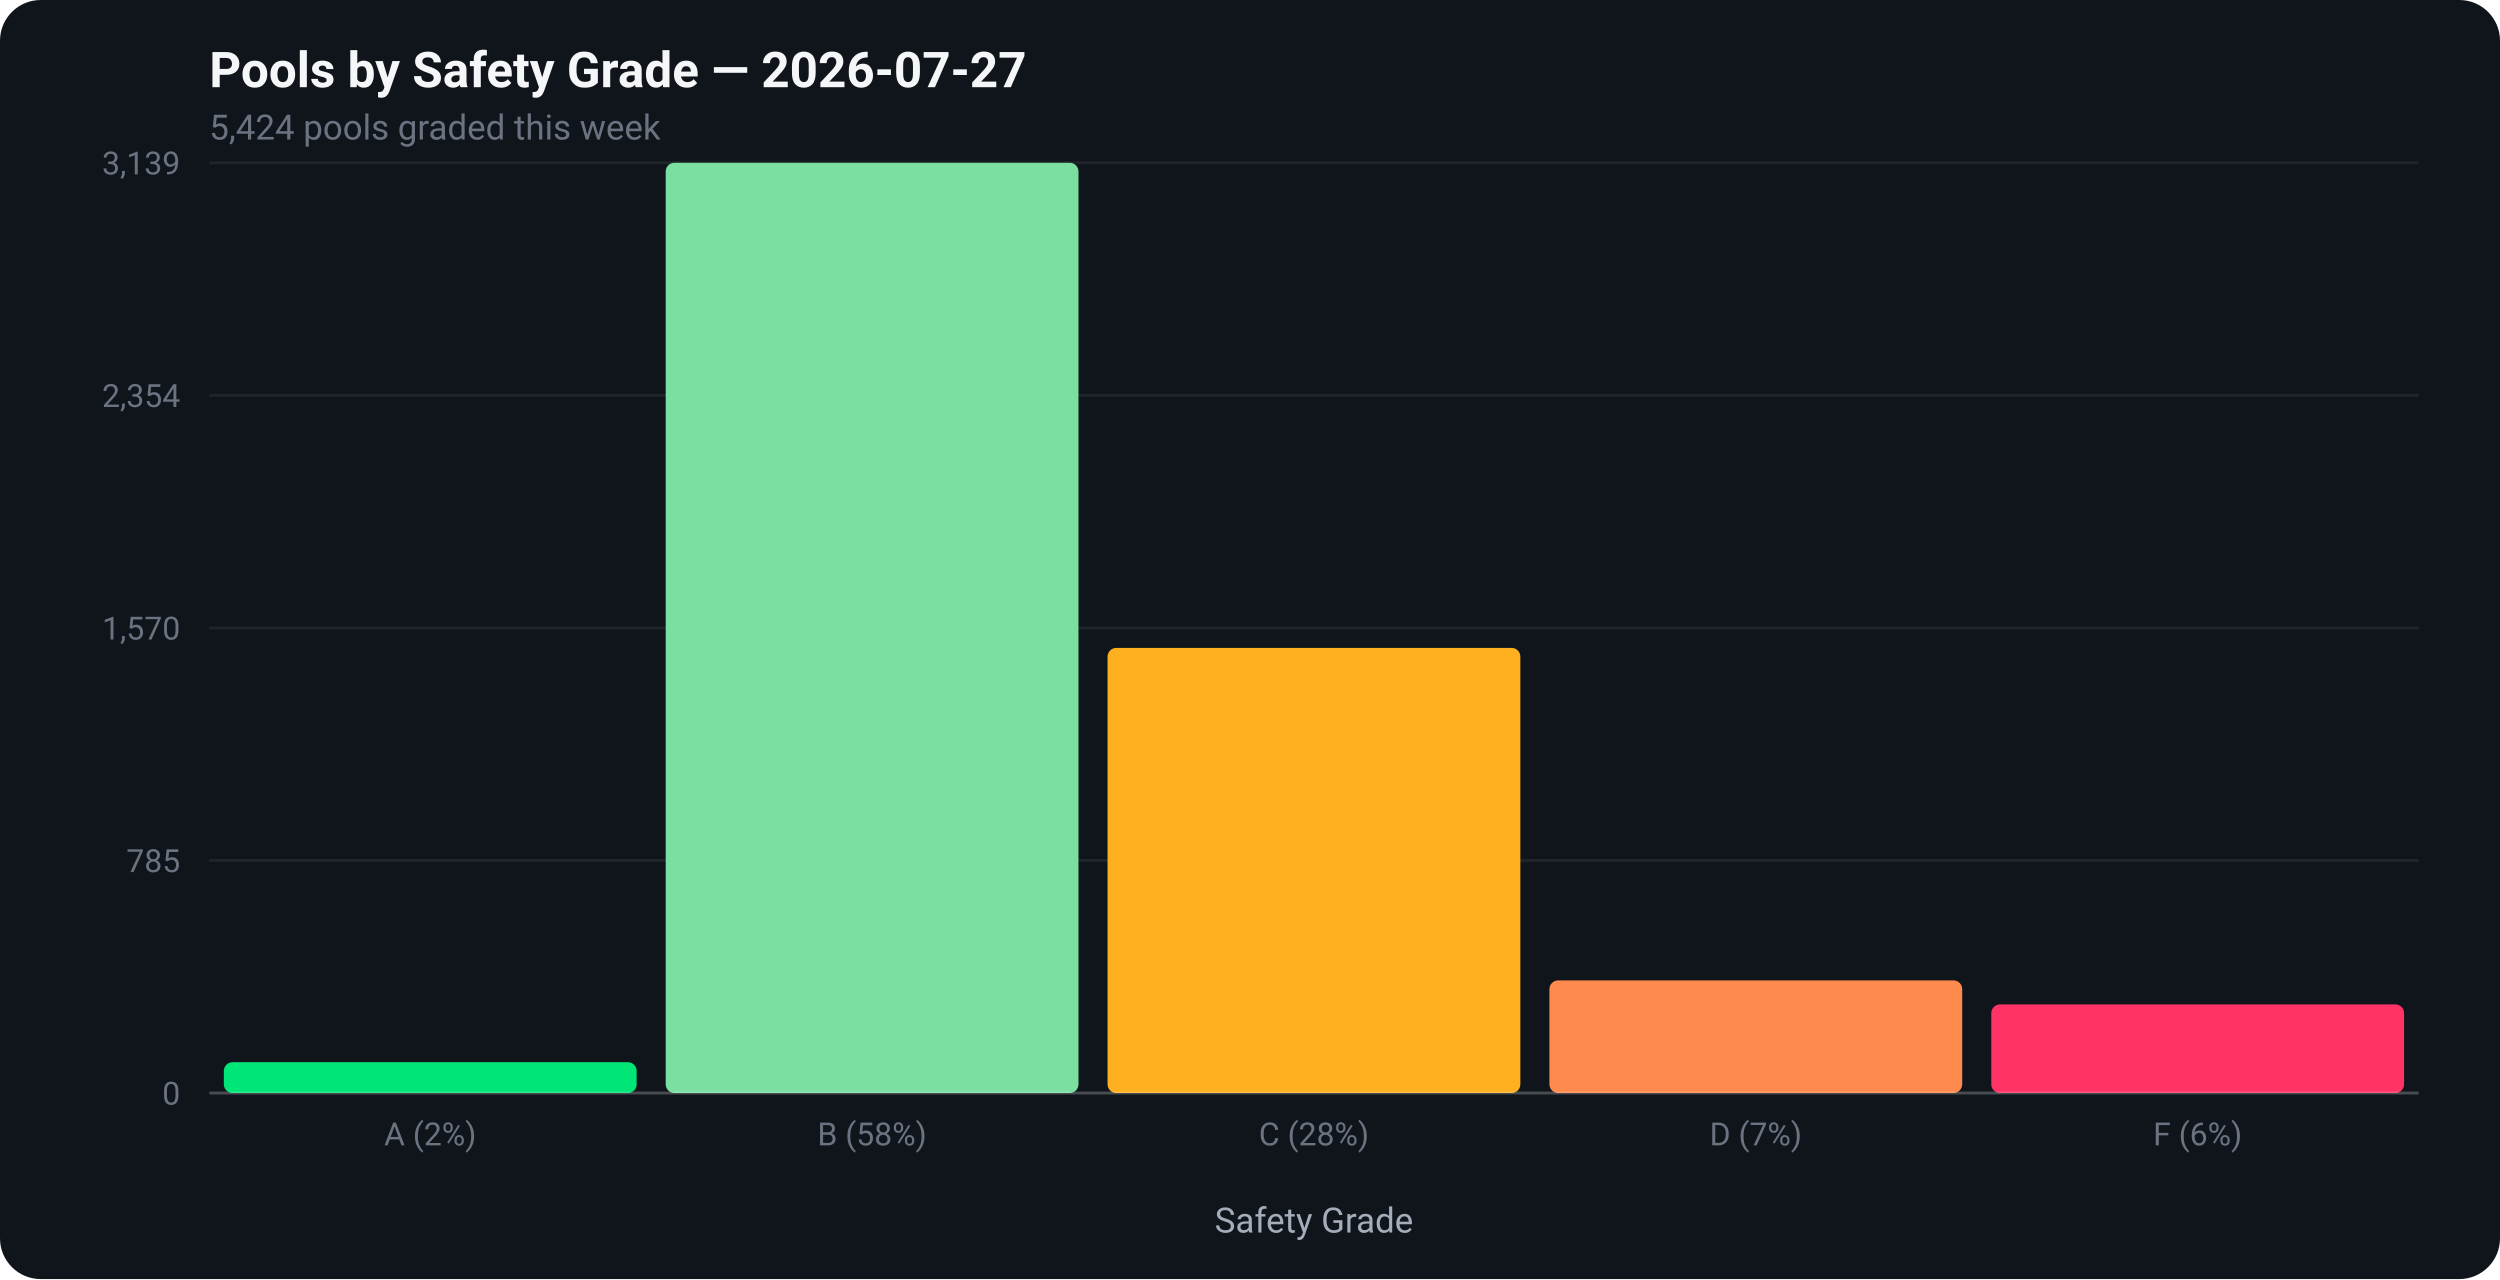
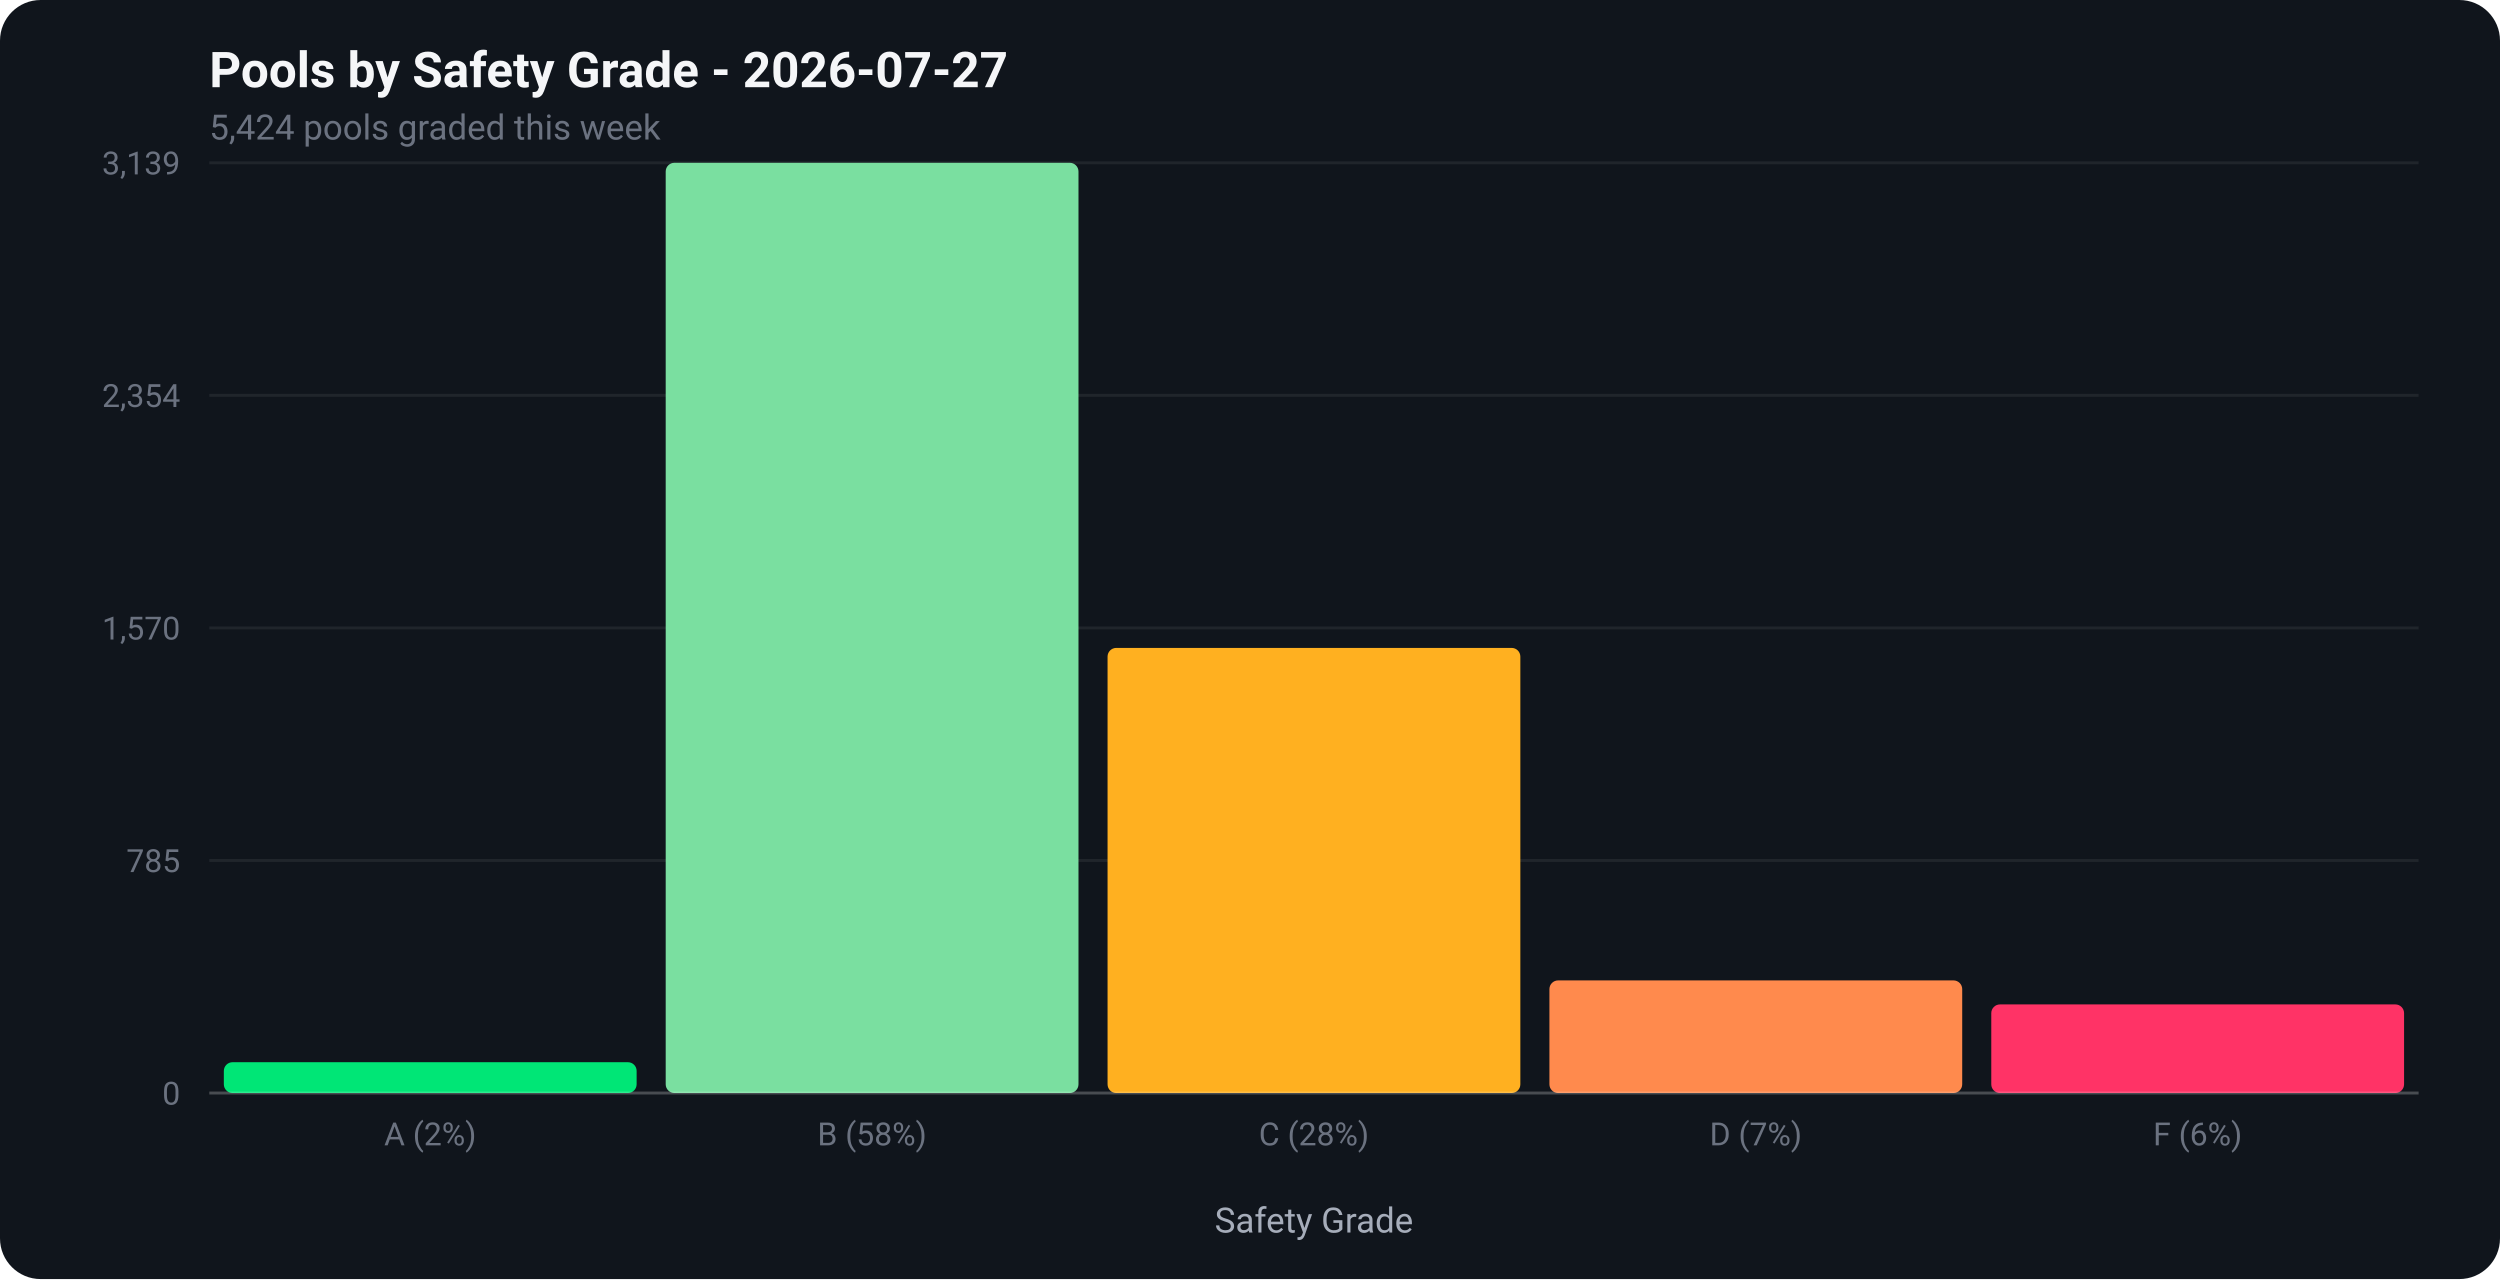
<svg xmlns="http://www.w3.org/2000/svg" viewBox="0 0 860 440" width="860" height="440" font-family="ui-sans-serif, system-ui, -apple-system, Segoe UI, Roboto, sans-serif">
  <rect width="860" height="440" rx="14" fill="#10151c" />
-   <text x="72" y="30" fill="#f5f6f8" font-size="17" font-weight="600">Pools by Safety Grade — 2026-07-27</text>
+   <text x="72" y="30" fill="#f5f6f8" font-size="17" font-weight="600">Pools by Safety Grade  -  2026-07-27</text>
  <text x="72" y="48" fill="#6b7280" font-size="12">5,424 pools graded this week</text>
  <line x1="72" y1="376" x2="832" y2="376" stroke="rgba(255,255,255,0.07)" stroke-width="1" />
  <text x="62" y="380" fill="#6b7280" font-size="11" text-anchor="end">0</text>
  <line x1="72" y1="296" x2="832" y2="296" stroke="rgba(255,255,255,0.07)" stroke-width="1" />
  <text x="62" y="300" fill="#6b7280" font-size="11" text-anchor="end">785</text>
  <line x1="72" y1="216" x2="832" y2="216" stroke="rgba(255,255,255,0.07)" stroke-width="1" />
  <text x="62" y="220" fill="#6b7280" font-size="11" text-anchor="end">1,570</text>
  <line x1="72" y1="136" x2="832" y2="136" stroke="rgba(255,255,255,0.07)" stroke-width="1" />
  <text x="62" y="140" fill="#6b7280" font-size="11" text-anchor="end">2,354</text>
  <line x1="72" y1="56" x2="832" y2="56" stroke="rgba(255,255,255,0.07)" stroke-width="1" />
  <text x="62" y="60" fill="#6b7280" font-size="11" text-anchor="end">3,139</text>
  <rect x="77" y="365.4" width="142" height="10.6" fill="#00E676" rx="3" />
  <text x="148" y="394" fill="#6b7280" font-size="11" text-anchor="middle">A (2%)</text>
  <rect x="229" y="56" width="142" height="320" fill="#7adfa0" rx="3" />
  <text x="300" y="394" fill="#6b7280" font-size="11" text-anchor="middle">B (58%)</text>
  <rect x="381" y="222.88" width="142" height="153.12" fill="#ffb020" rx="3" />
  <text x="452" y="394" fill="#6b7280" font-size="11" text-anchor="middle">C (28%)</text>
  <rect x="533" y="337.26" width="142" height="38.74" fill="#ff8a4d" rx="3" />
  <text x="604" y="394" fill="#6b7280" font-size="11" text-anchor="middle">D (7%)</text>
  <rect x="685" y="345.52" width="142" height="30.48" fill="#ff3366" rx="3" />
  <text x="756" y="394" fill="#6b7280" font-size="11" text-anchor="middle">F (6%)</text>
  <line x1="72" y1="376" x2="832" y2="376" stroke="rgba(255,255,255,0.18)" stroke-width="1" />
  <text x="452" y="424" fill="#a6adba" font-size="12" text-anchor="middle">Safety Grade</text>
</svg>
